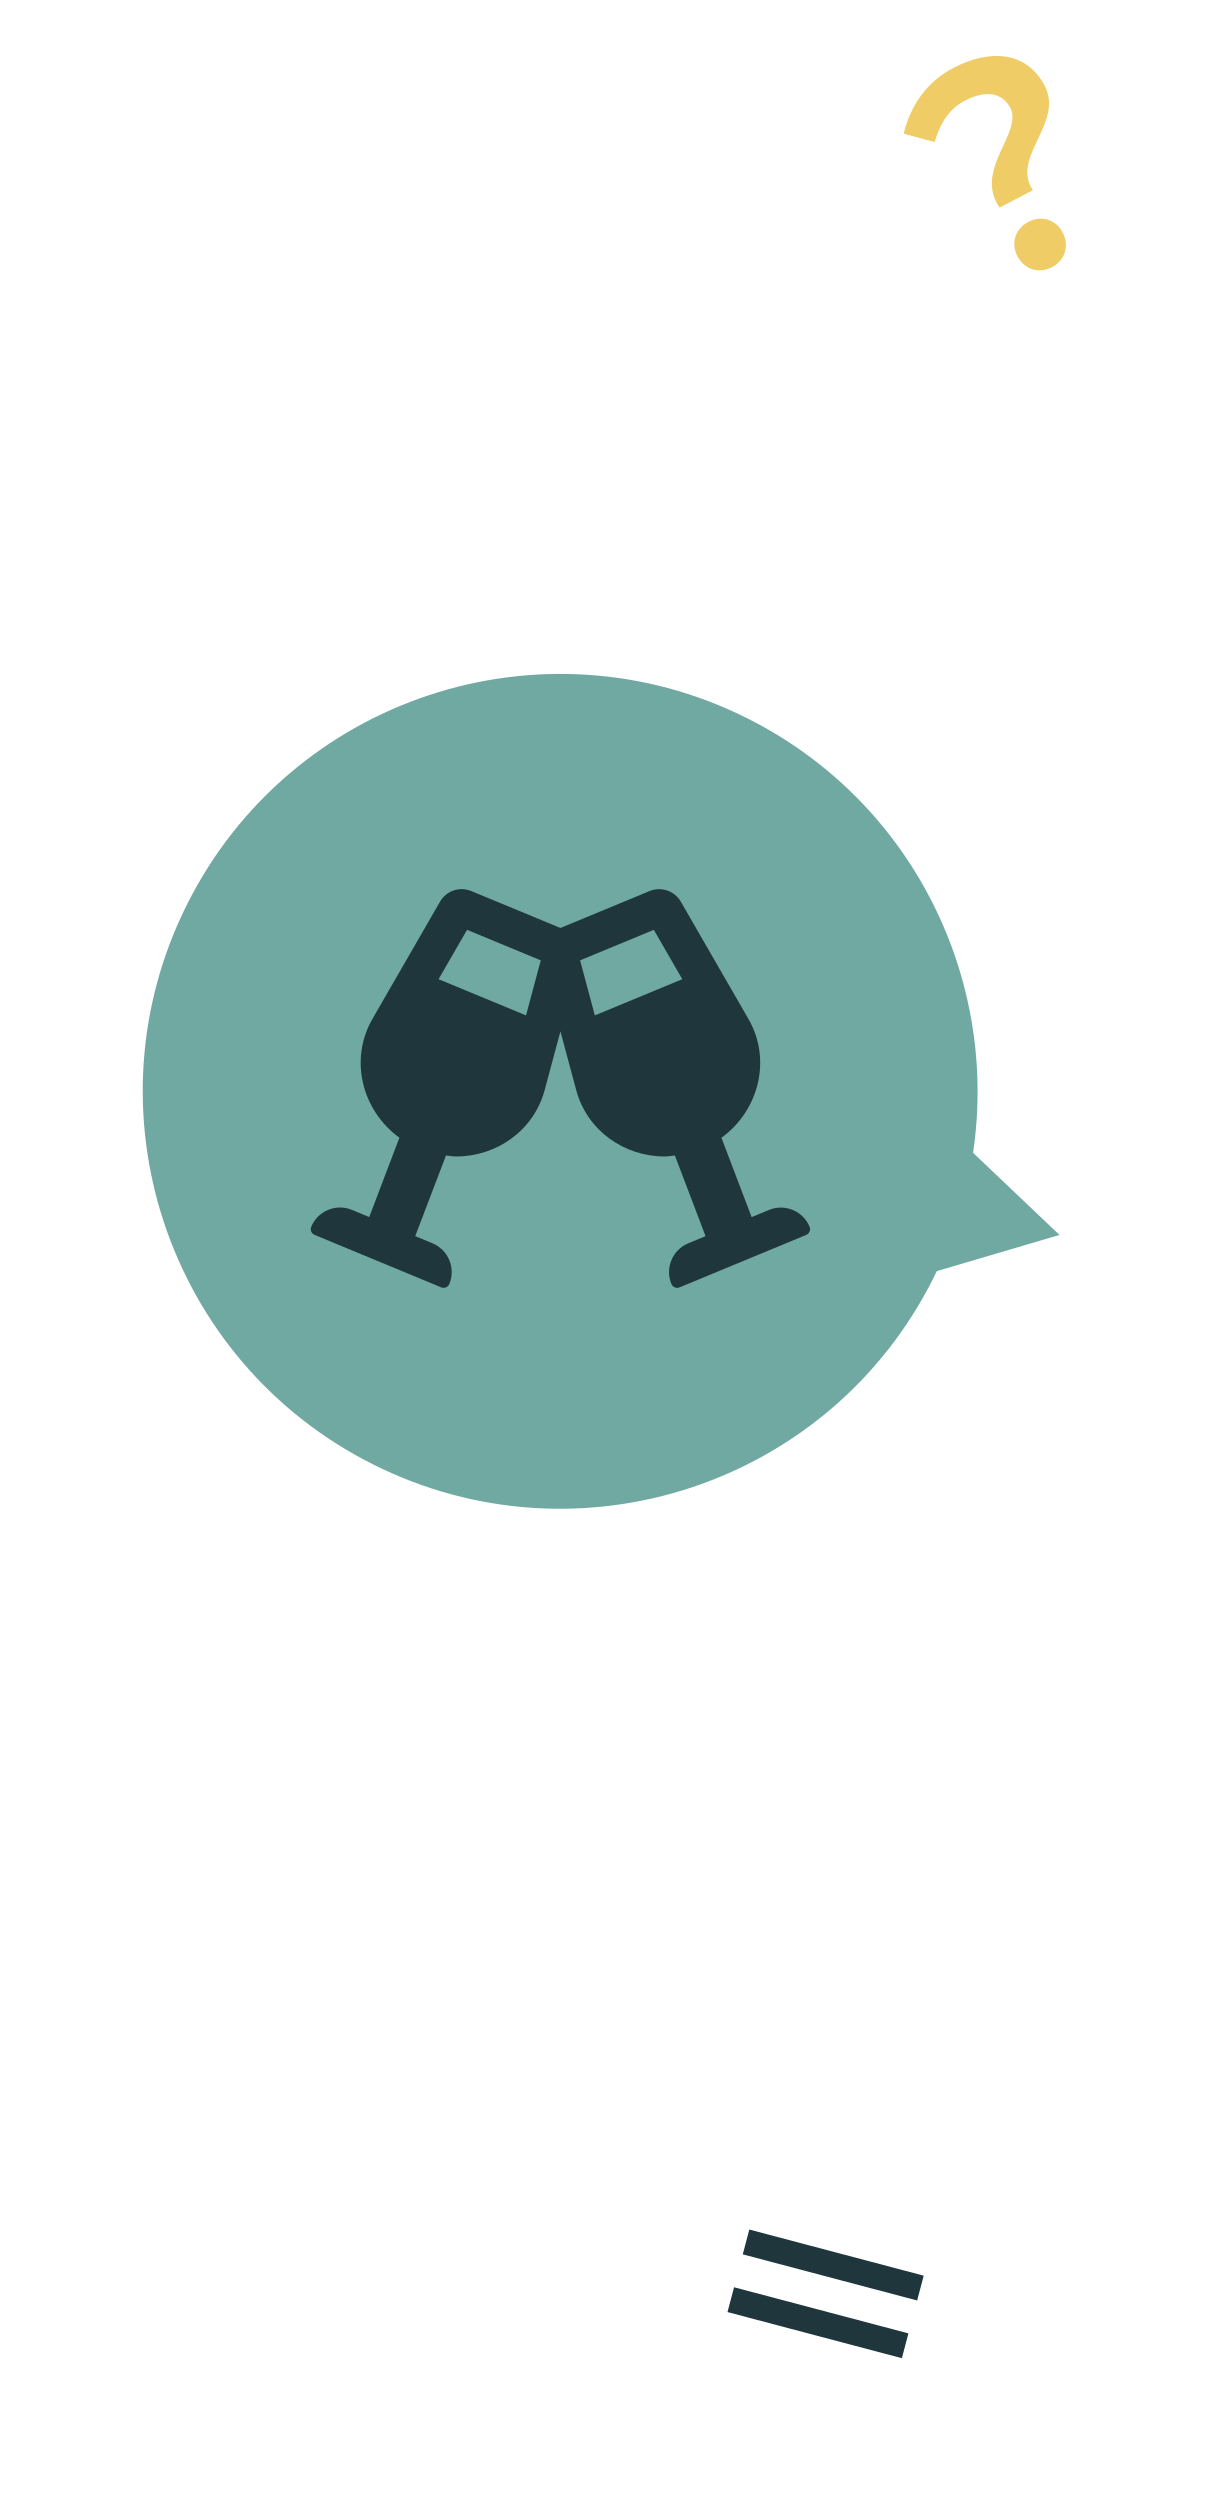
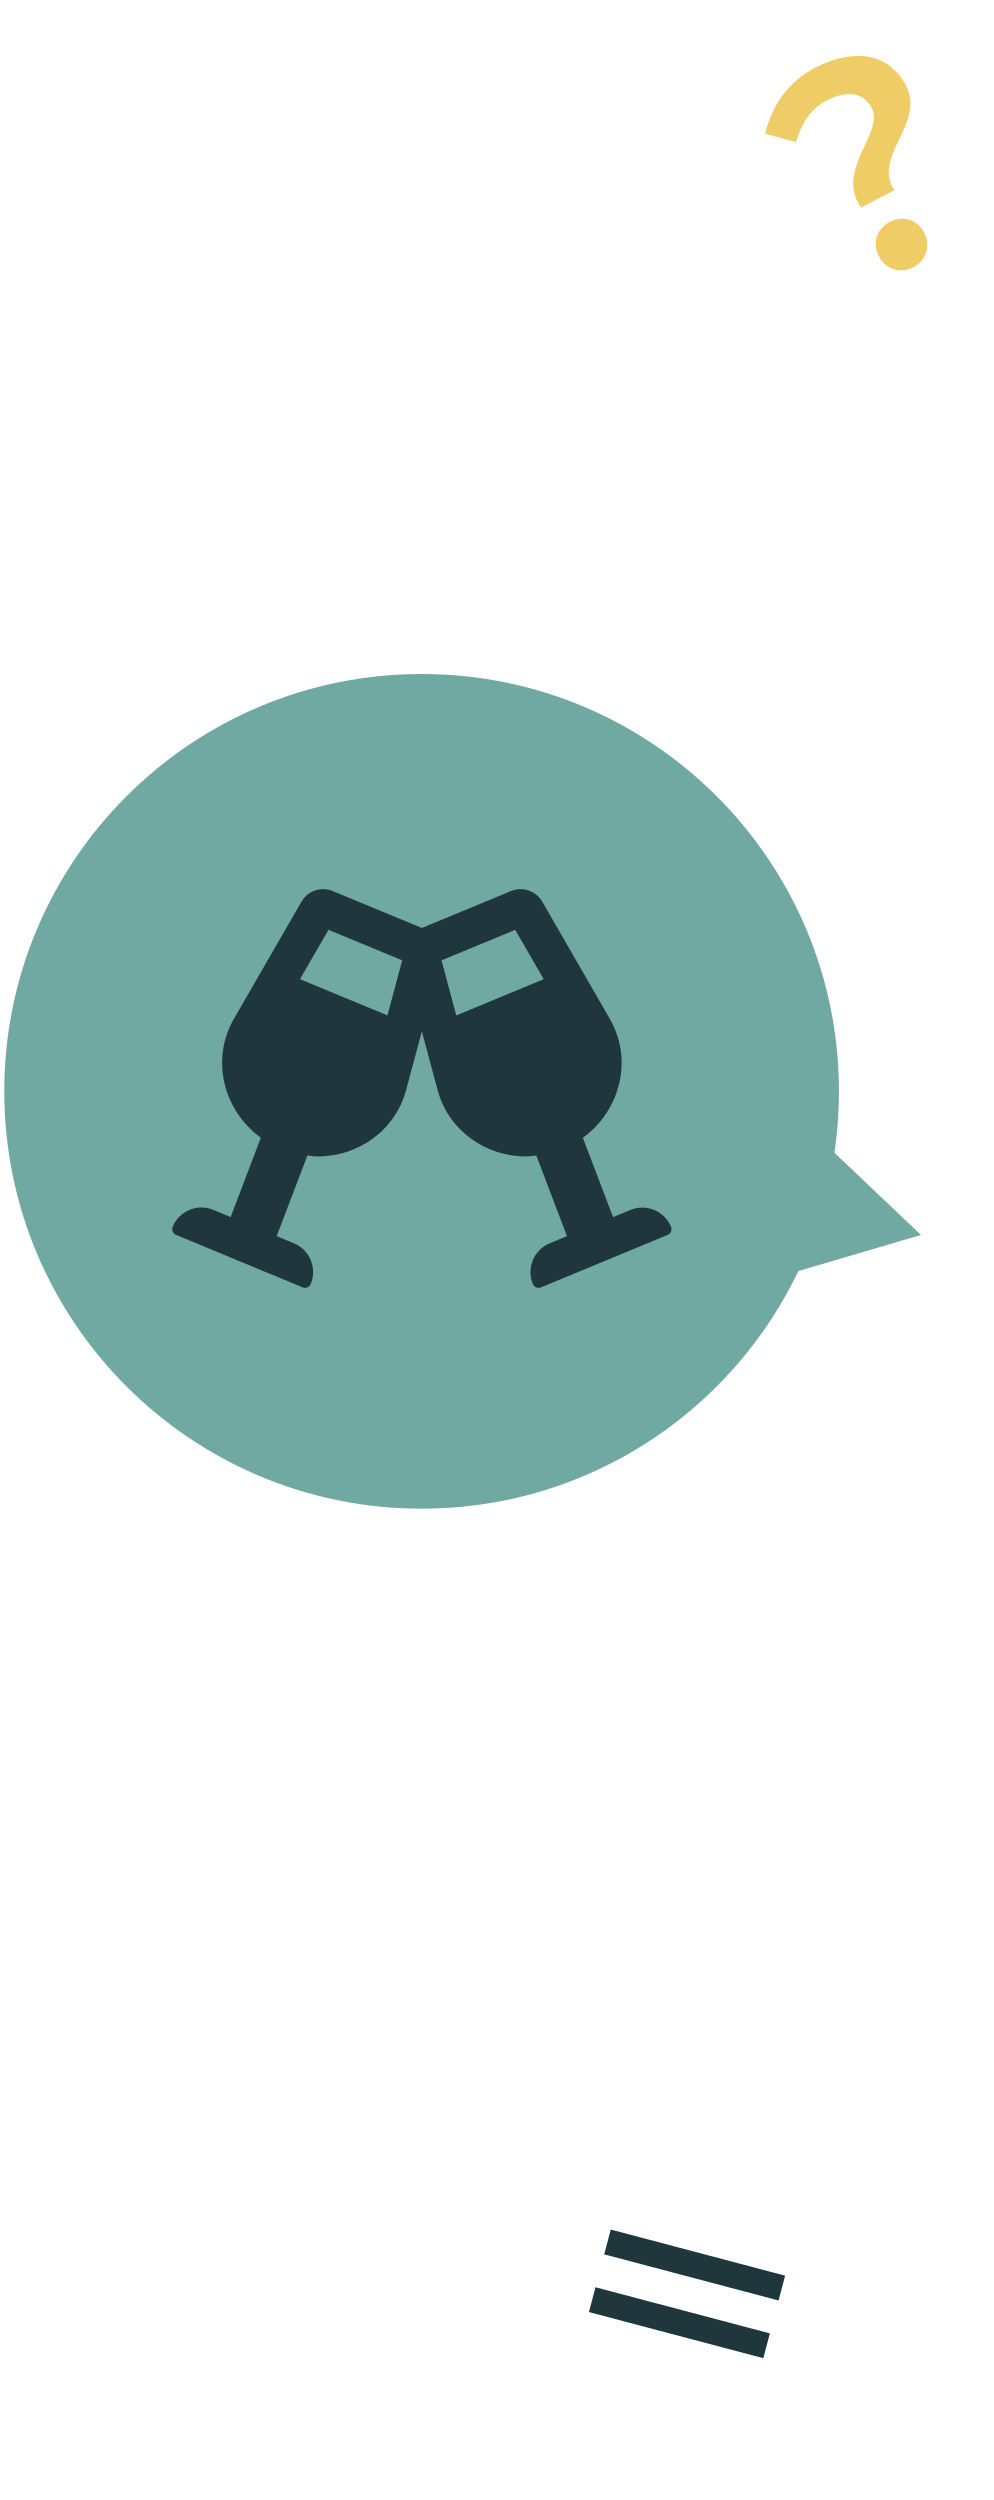
- <svg xmlns="http://www.w3.org/2000/svg" width="209" height="433" viewBox="0 0 209 433" fill="none">
-   <path d="M64.609 253.629C100.291 271.53 143.728 257.115 161.629 221.433C179.53 185.75 165.115 142.313 129.433 124.412C93.75 106.511 50.313 120.926 32.412 156.609C14.511 192.291 28.926 235.728 64.609 253.629Z" fill="#70A9A1" />
-   <path d="M165.803 197.069L160.114 220.787L183.502 213.891L165.803 197.069Z" fill="#70A9A1" />
-   <path d="M140.223 212.481C139.088 209.73 135.926 208.421 133.17 209.568L130.184 210.808L124.954 197.067C131.427 192.347 133.71 183.541 129.616 176.461L117.915 156.165C116.834 154.291 114.523 153.509 112.51 154.331L97.066 160.724L81.621 154.331C79.608 153.495 77.297 154.291 76.216 156.165L64.515 176.461C60.434 183.541 62.705 192.347 69.177 197.053L63.948 210.795L60.961 209.554C58.205 208.408 55.057 209.716 53.908 212.467C53.678 213.02 53.935 213.654 54.489 213.883L76.419 222.972C76.973 223.201 77.595 222.945 77.824 222.392C78.96 219.641 77.662 216.486 74.906 215.339L71.92 214.099L77.243 200.128C77.838 200.195 78.433 200.303 79.013 200.303C85.999 200.303 92.445 195.84 94.336 188.8L97.066 178.632L99.795 188.8C101.687 195.84 108.132 200.303 115.118 200.303C115.699 200.303 116.293 200.195 116.888 200.128L122.198 214.099L119.212 215.339C116.455 216.486 115.145 219.641 116.293 222.392C116.523 222.945 117.158 223.201 117.698 222.972L139.642 213.883C140.183 213.654 140.453 213.033 140.223 212.481ZM91.107 175.868L75.96 169.597L80.892 161.047L93.661 166.333L91.107 175.868V175.868ZM103.024 175.868L100.471 166.333L113.24 161.047L118.171 169.597L103.024 175.868V175.868Z" fill="#1F363D" />
-   <path d="M173.131 35.944L178.899 32.947C175.007 27.193 184.309 21.345 180.942 14.867C177.876 8.967 171.605 8.394 165.172 11.737C160.425 14.204 157.65 18.407 156.517 23.165L161.884 24.602C162.882 21.21 164.455 18.815 167.161 17.408C170.666 15.587 173.58 15.989 174.986 18.695C177.223 22.999 168.58 29.462 173.131 35.944ZM182.215 46.268C184.433 45.115 185.266 42.598 184.067 40.291C182.869 37.983 180.353 37.262 178.134 38.415C175.872 39.591 175.016 42.064 176.214 44.371C177.413 46.678 179.908 47.467 182.215 46.268Z" fill="#F0CC67" />
-   <path d="M159.984 394.148L129.783 386.158L128.647 390.454L158.848 398.444L159.984 394.148ZM127.139 396.154L126.002 400.45L156.203 408.44L157.34 404.144L127.139 396.154Z" fill="#1F363D" />
+ <svg xmlns="http://www.w3.org/2000/svg" width="172" height="433" viewBox="0 0 172 433" fill="none">
+   <path d="M73.02 261.303C112.941 261.303 145.303 228.941 145.303 189.021C145.303 149.1 112.941 116.738 73.02 116.738C33.1 116.738 0.738 149.1 0.738 189.021C0.738 228.941 33.1 261.303 73.02 261.303Z" fill="#70A9A1" />
+   <path d="M141.803 197.069L136.114 220.787L159.502 213.891L141.803 197.069Z" fill="#70A9A1" />
+   <path d="M116.223 212.481C115.088 209.73 111.926 208.421 109.17 209.568L106.184 210.808L100.954 197.067C107.427 192.347 109.71 183.541 105.616 176.461L93.915 156.165C92.834 154.291 90.523 153.509 88.51 154.331L73.066 160.724L57.621 154.331C55.608 153.495 53.297 154.291 52.217 156.165L40.515 176.461C36.434 183.541 38.705 192.347 45.177 197.053L39.948 210.795L36.961 209.554C34.205 208.408 31.057 209.716 29.908 212.467C29.678 213.02 29.935 213.654 30.489 213.883L52.419 222.972C52.973 223.201 53.595 222.945 53.825 222.392C54.959 219.641 53.662 216.486 50.906 215.339L47.92 214.099L53.243 200.128C53.838 200.195 54.432 200.303 55.014 200.303C61.999 200.303 68.445 195.84 70.336 188.8L73.066 178.632L75.795 188.8C77.687 195.84 84.132 200.303 91.118 200.303C91.699 200.303 92.293 200.195 92.888 200.128L98.198 214.099L95.212 215.339C92.455 216.486 91.145 219.641 92.293 222.392C92.523 222.945 93.158 223.201 93.698 222.972L115.642 213.883C116.183 213.654 116.453 213.033 116.223 212.481ZM67.107 175.868L51.96 169.597L56.892 161.047L69.661 166.333L67.107 175.868ZM79.024 175.868L76.471 166.333L89.24 161.047L94.171 169.597L79.024 175.868Z" fill="#1F363D" />
+   <path d="M149.131 35.944L154.899 32.947C151.007 27.193 160.309 21.345 156.942 14.867C153.876 8.967 147.605 8.394 141.172 11.737C136.425 14.204 133.65 18.407 132.517 23.165L137.884 24.602C138.882 21.21 140.455 18.815 143.161 17.408C146.666 15.587 149.58 15.989 150.986 18.695C153.223 22.999 144.58 29.462 149.131 35.944ZM158.215 46.268C160.433 45.115 161.266 42.598 160.067 40.291C158.869 37.983 156.353 37.262 154.134 38.415C151.872 39.591 151.016 42.064 152.214 44.371C153.413 46.678 155.908 47.467 158.215 46.268Z" fill="#F0CC67" />
+   <path d="M135.984 394.148L105.783 386.158L104.647 390.454L134.848 398.444L135.984 394.148ZM103.139 396.154L102.002 400.45L132.203 408.44L133.34 404.144L103.139 396.154Z" fill="#1F363D" />
</svg>
